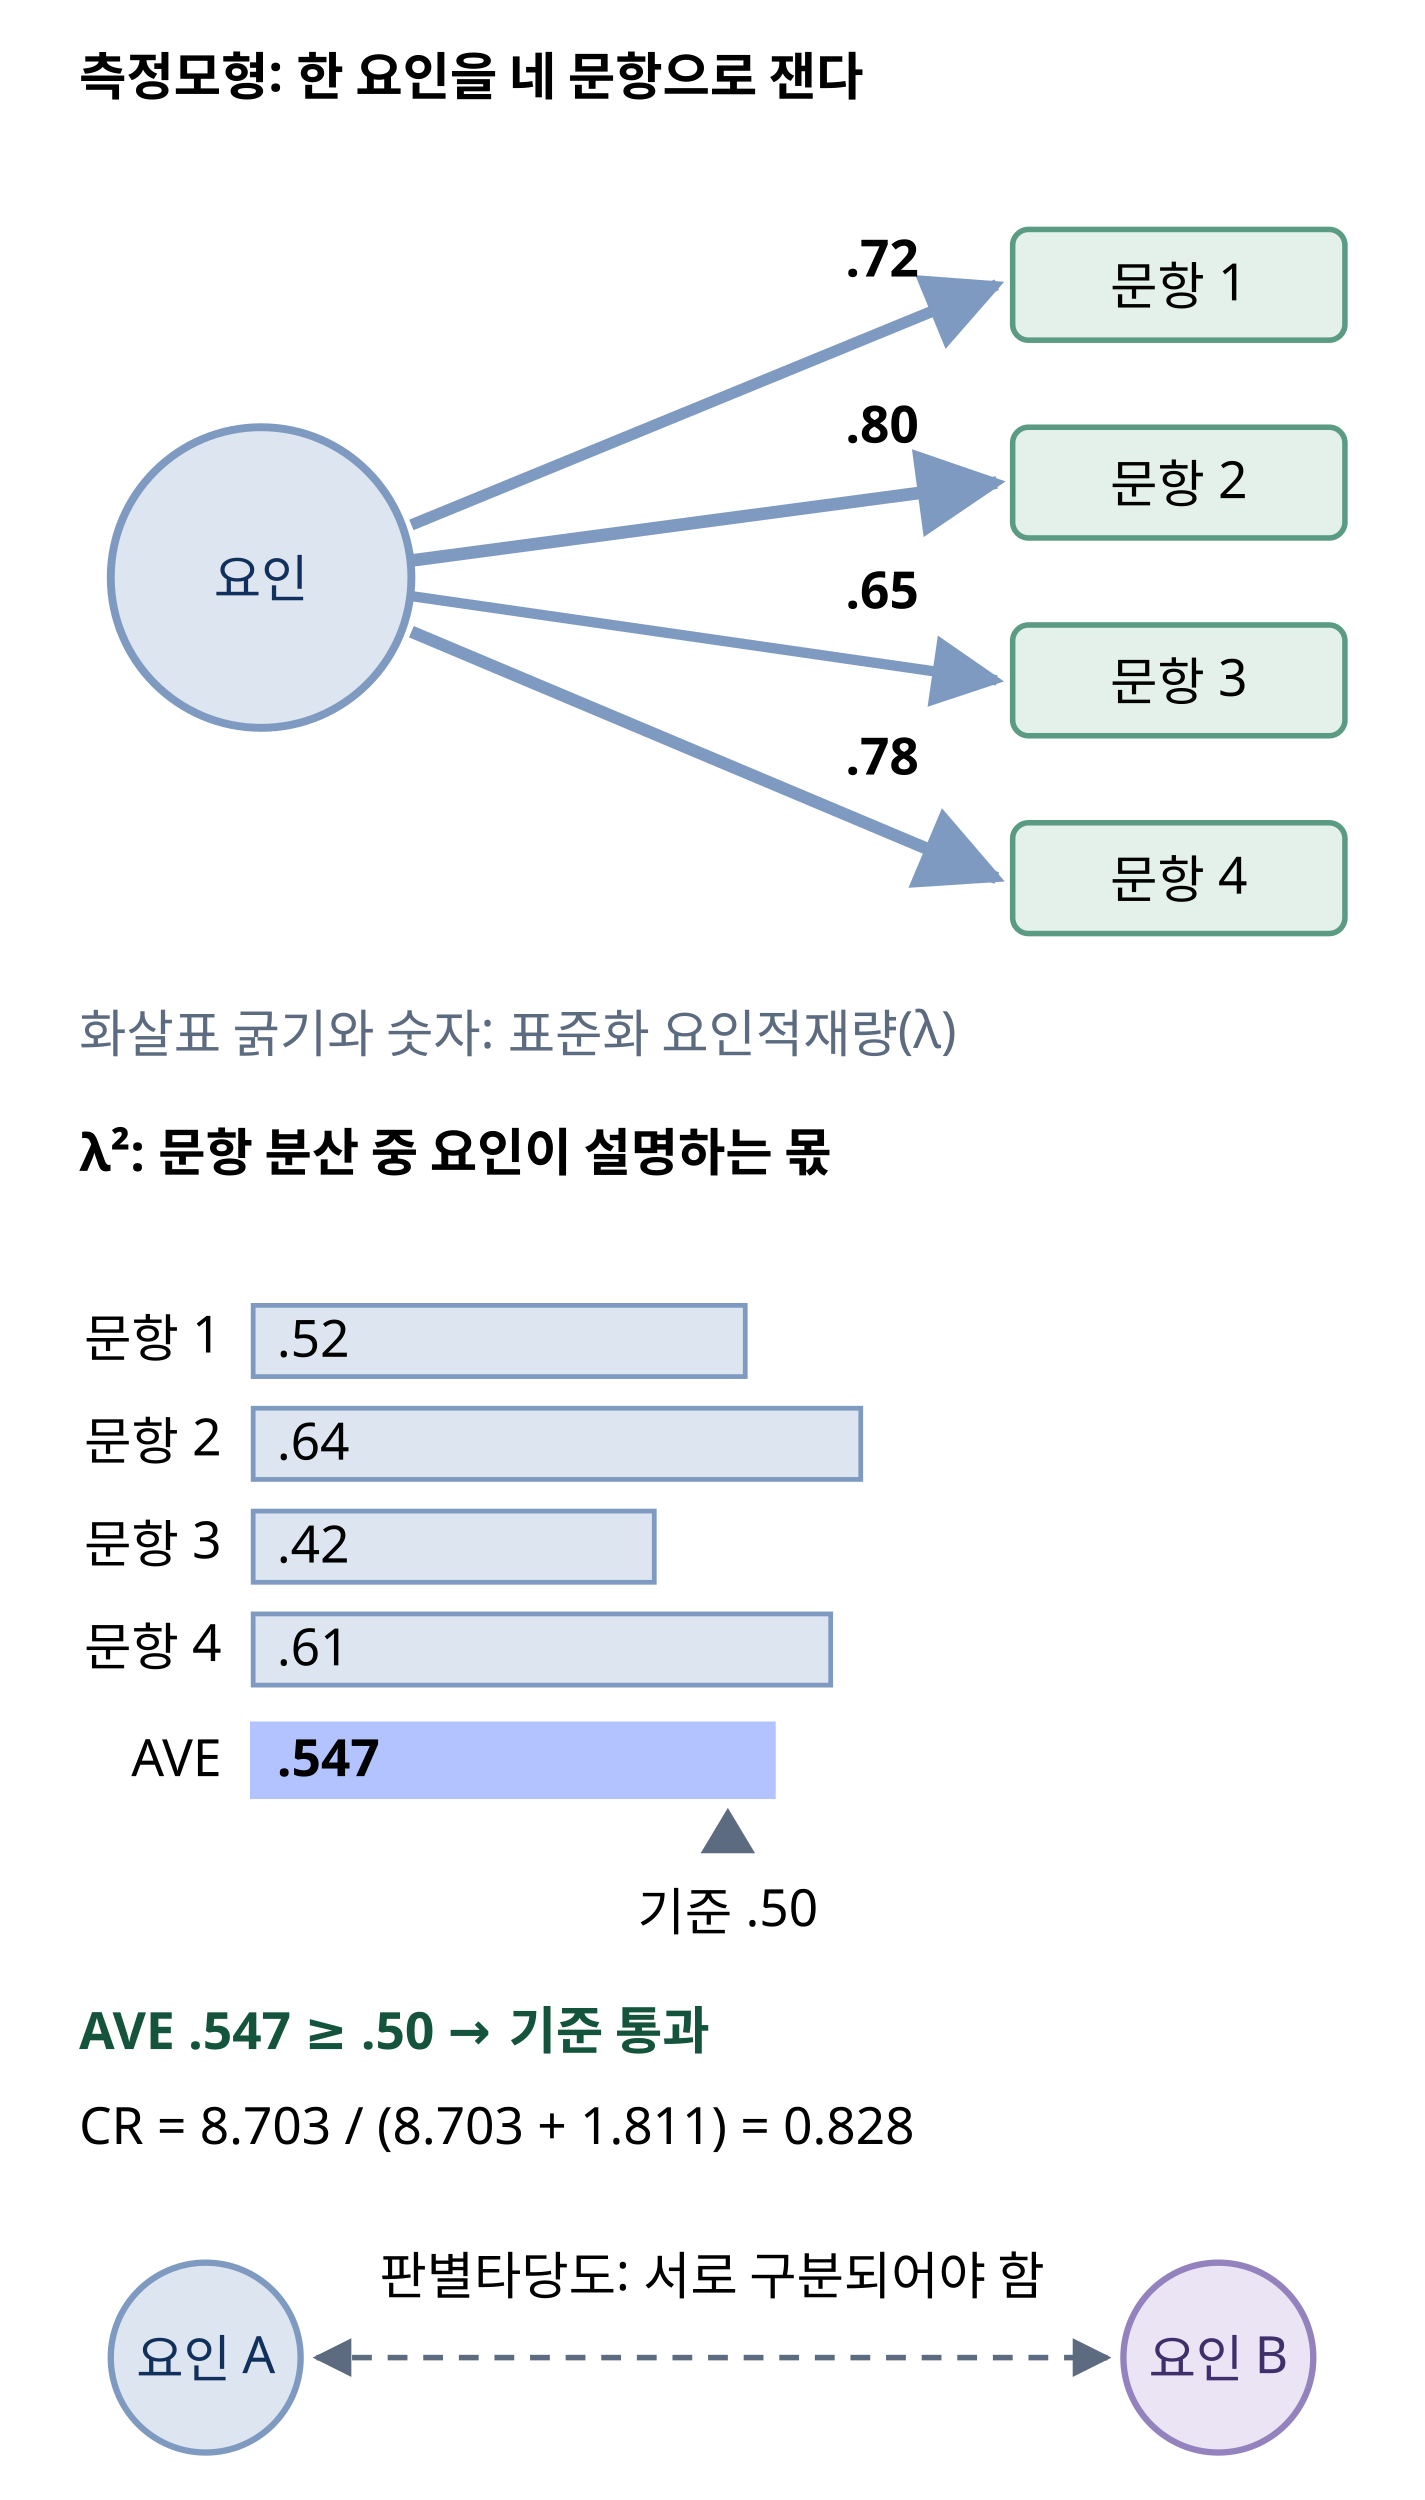
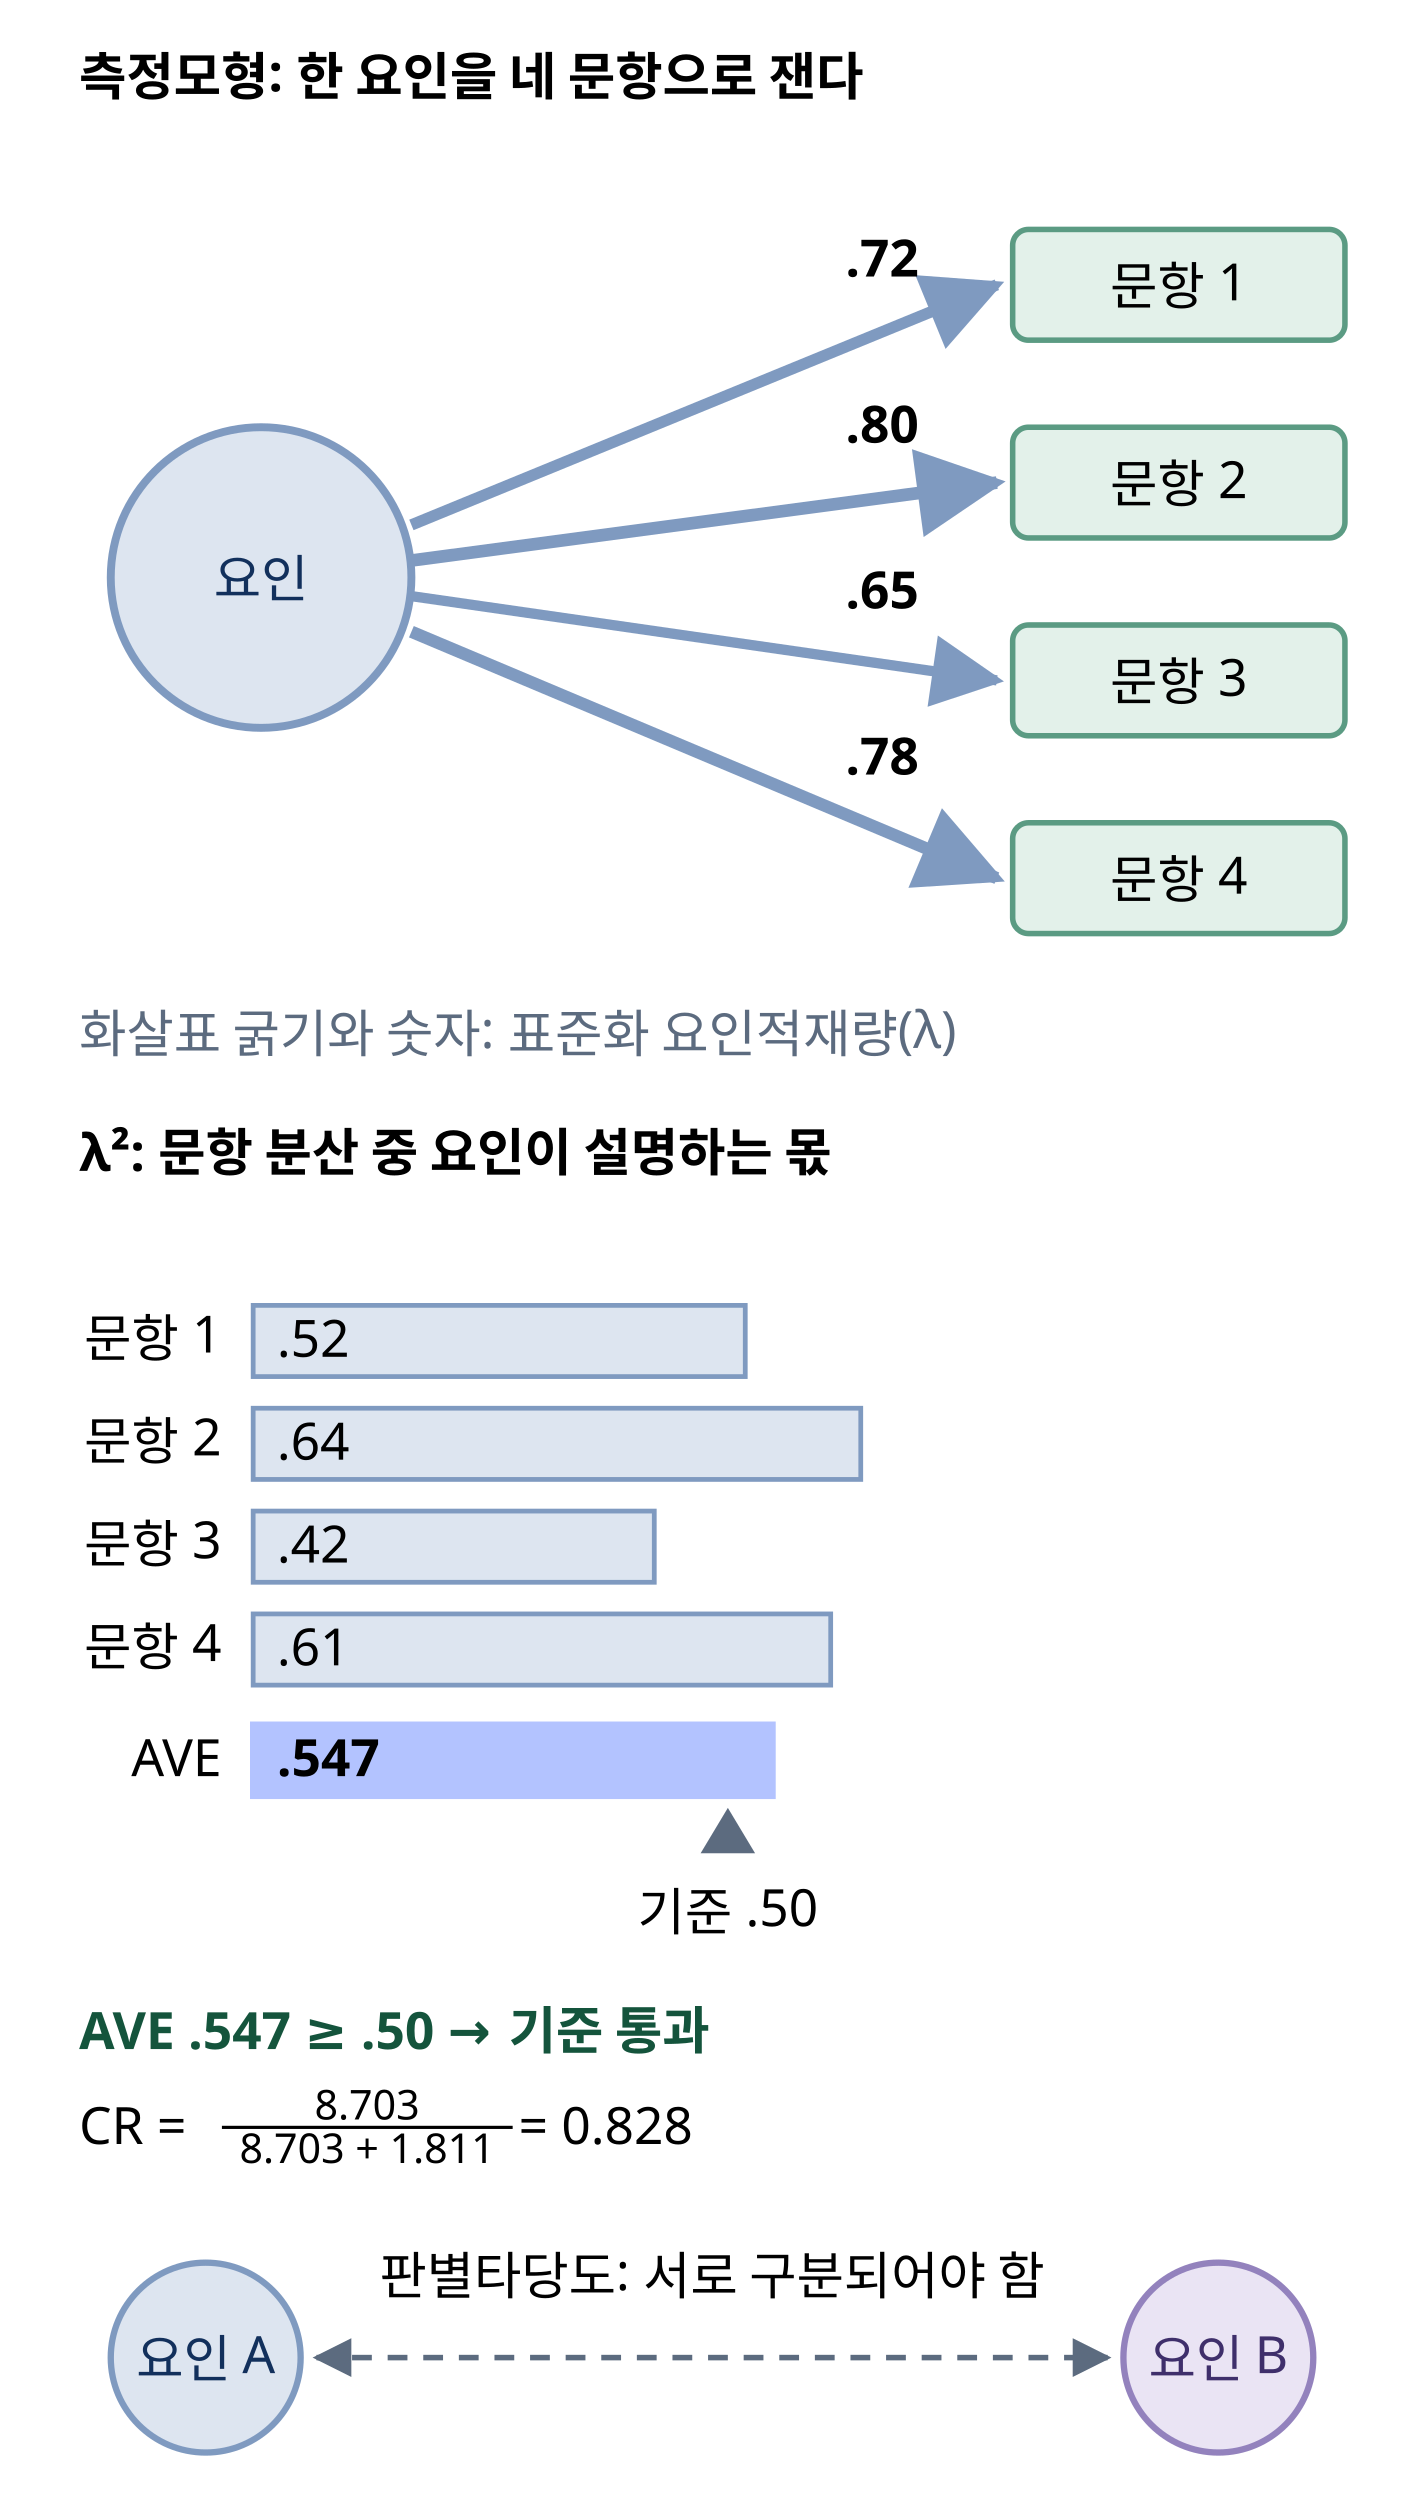
<svg xmlns="http://www.w3.org/2000/svg" class="si si-illus" viewBox="0 0 360 632" style="max-width:360px;color:var(--si-ink,var(--text,#1f2328))" role="img" aria-labelledby="convergent-validity-t" font-family="'Pretendard','Noto Sans KR','Apple SD Gothic Neo',sans-serif" font-size="13" fill="currentColor">
  <defs>
    <marker id="convergent-validity-ar" viewBox="0 0 10 10" refX="9" refY="5" markerWidth="7" markerHeight="7" orient="auto-start-reverse">
      <path d="M0,0L10,5L0,10z" style="fill:var(--si-blue-s,#7f9ac0)" />
    </marker>
    <marker id="convergent-validity-ar-1" viewBox="0 0 10 10" refX="9" refY="5" markerWidth="7" markerHeight="7" orient="auto-start-reverse">
      <path d="M0,0L10,5L0,10z" style="fill:var(--si-general,#5c6b7f)" />
    </marker>
  </defs>
  <text x="20" y="24" font-weight="700">측정모형: 한 요인을 네 문항으로 잰다</text>
  <circle cx="66" cy="146" r="38" style="stroke:var(--si-blue-s,#7f9ac0);fill:var(--si-blue-f,#dde5f0)" stroke-width="2" />
  <text x="66" y="151" text-anchor="middle" style="fill:var(--si-blue-t,#12305c)">요인</text>
  <rect x="256" y="58" width="84" height="28" rx="4" style="stroke:var(--si-green-s,#5b9b83);fill:var(--si-green-f,#e3f1ea)" stroke-width="1.4" />
  <text x="298" y="77" text-anchor="middle">문항 1</text>
  <line x1="104" y1="132.7" x2="252" y2="72" style="stroke:var(--si-blue-s,#7f9ac0);fill:none" stroke-width="2.88" opacity="1" marker-end="url(#convergent-validity-ar)" />
  <text x="223" y="69.9" text-anchor="middle" font-weight="700">.72</text>
  <rect x="256" y="108" width="84" height="28" rx="4" style="stroke:var(--si-green-s,#5b9b83);fill:var(--si-green-f,#e3f1ea)" stroke-width="1.4" />
  <text x="298" y="127" text-anchor="middle">문항 2</text>
  <line x1="104" y1="141.7" x2="252" y2="122" style="stroke:var(--si-blue-s,#7f9ac0);fill:none" stroke-width="3.2" opacity="1" marker-end="url(#convergent-validity-ar)" />
  <text x="223" y="111.9" text-anchor="middle" font-weight="700">.80</text>
  <rect x="256" y="158" width="84" height="28" rx="4" style="stroke:var(--si-green-s,#5b9b83);fill:var(--si-green-f,#e3f1ea)" stroke-width="1.4" />
  <text x="298" y="177" text-anchor="middle">문항 3</text>
  <line x1="104" y1="150.7" x2="252" y2="172" style="stroke:var(--si-blue-s,#7f9ac0);fill:none" stroke-width="2.6" opacity="1" marker-end="url(#convergent-validity-ar)" />
  <text x="223" y="153.8" text-anchor="middle" font-weight="700">.65</text>
  <rect x="256" y="208" width="84" height="28" rx="4" style="stroke:var(--si-green-s,#5b9b83);fill:var(--si-green-f,#e3f1ea)" stroke-width="1.4" />
  <text x="298" y="227" text-anchor="middle">문항 4</text>
  <line x1="104" y1="159.7" x2="252" y2="222" style="stroke:var(--si-blue-s,#7f9ac0);fill:none" stroke-width="3.12" opacity="1" marker-end="url(#convergent-validity-ar)" />
  <text x="223" y="195.8" text-anchor="middle" font-weight="700">.78</text>
  <text x="20" y="266" style="fill:var(--si-general,#5c6b7f)">화살표 굵기와 숫자: 표준화 요인적재량(λ)</text>
  <text x="20" y="296" font-weight="700">λ²: 문항 분산 중 요인이 설명하는 몫</text>
  <text x="56" y="343" text-anchor="end">문항 1</text>
  <rect x="64" y="330" width="124.4" height="18" style="stroke:var(--si-blue-s,#7f9ac0);fill:var(--si-blue-f,#dde5f0)" stroke-width="1.2" />
  <text x="70" y="343">.52</text>
  <text x="56" y="369" text-anchor="end">문항 2</text>
  <rect x="64" y="356" width="153.6" height="18" style="stroke:var(--si-blue-s,#7f9ac0);fill:var(--si-blue-f,#dde5f0)" stroke-width="1.2" />
  <text x="70" y="369">.64</text>
  <text x="56" y="395" text-anchor="end">문항 3</text>
  <rect x="64" y="382" width="101.4" height="18" style="stroke:var(--si-blue-s,#7f9ac0);fill:var(--si-blue-f,#dde5f0)" stroke-width="1.2" />
  <text x="70" y="395">.42</text>
  <text x="56" y="421" text-anchor="end">문항 4</text>
  <rect x="64" y="408" width="146" height="18" style="stroke:var(--si-blue-s,#7f9ac0);fill:var(--si-blue-f,#dde5f0)" stroke-width="1.2" />
  <text x="70" y="421">.61</text>
  <text x="56" y="449" text-anchor="end">AVE</text>
  <rect x="64" y="436" width="131.3" height="18" style="stroke:var(--si-accent,#2454ff);fill:var(--si-accent,#2454ff)" stroke-width="1.6" opacity="0.35" />
  <text x="70" y="449" font-weight="700">.547</text>
  <polygon points="184,458 178,468 190,468" style="stroke:var(--si-general,#5c6b7f);fill:var(--si-general,#5c6b7f)" stroke-width="1" />
  <text x="184" y="488" text-anchor="middle">기준 .50</text>
  <text x="20" y="518" font-weight="700" style="fill:var(--si-pos,#14543c)">AVE .547 ≥ .50 → 기준 통과</text>
-   <text x="20" y="542">CR = 8.703 / (8.703 + 1.811) = 0.828</text>
+   <g class="si-rich" font-size="13">
+     <text x="20" y="542">CR = </text>
+     <text x="92.8" y="535.8" text-anchor="middle" font-size="10.4">8.703</text>
+     <line x1="56.1" y1="537.8" x2="129.6" y2="537.8" style="stroke:currentColor" stroke-width="0.8" />
+     <text x="92.8" y="546.8" text-anchor="middle" font-size="10.4">8.703 + 1.811</text>
+     <text x="131.1" y="542"> = 0.828</text>
+   </g>
  <circle cx="52" cy="596" r="24" style="stroke:var(--si-blue-s,#7f9ac0);fill:var(--si-blue-f,#dde5f0)" stroke-width="1.6" />
  <text x="52" y="601" text-anchor="middle" style="fill:var(--si-blue-t,#12305c)">요인 A</text>
  <circle cx="308" cy="596" r="24" style="stroke:var(--si-violet-s,#9382bd);fill:var(--si-violet-f,#eae4f4)" stroke-width="1.6" />
  <text x="308" y="601" text-anchor="middle" style="fill:var(--si-violet-t,#3f2f6b)">요인 B</text>
  <line x1="80" y1="596" x2="280" y2="596" style="stroke:var(--si-general,#5c6b7f);fill:none" stroke-width="1.4" stroke-dasharray="5 4" marker-end="url(#convergent-validity-ar-1)" marker-start="url(#convergent-validity-ar-1)" />
  <text x="180" y="580" text-anchor="middle">판별타당도: 서로 구분되어야 함</text>
</svg>
